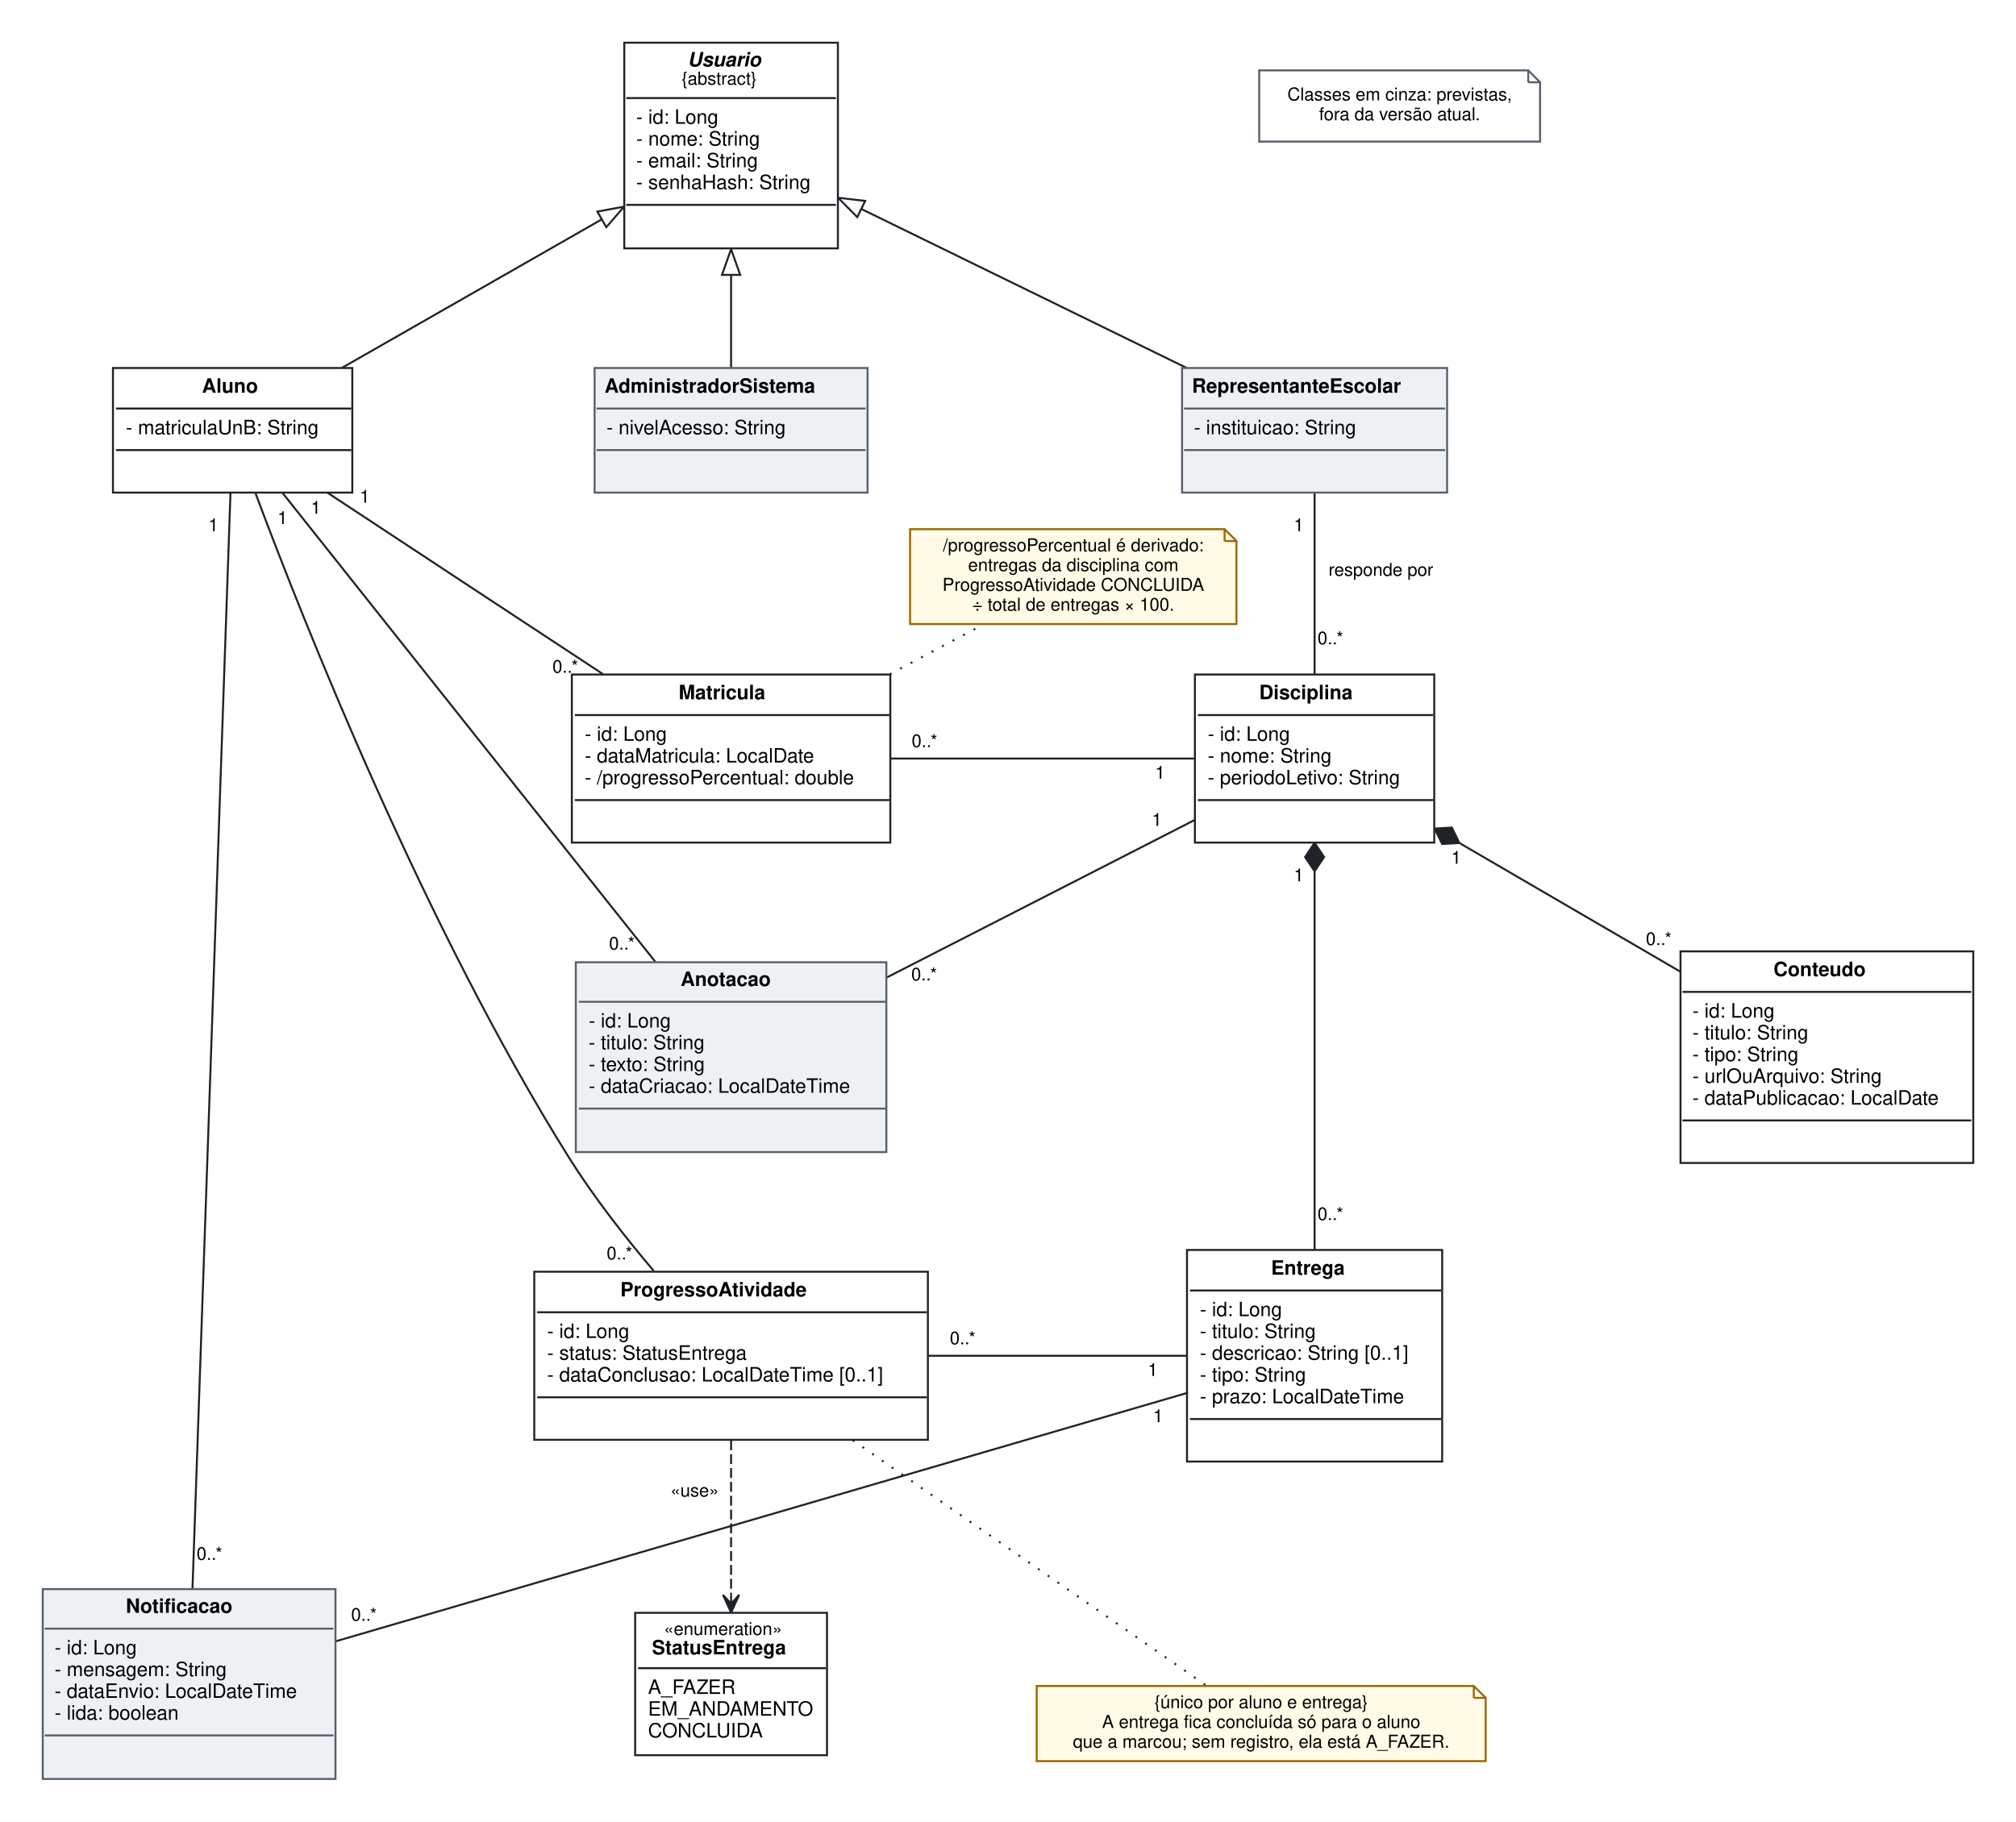
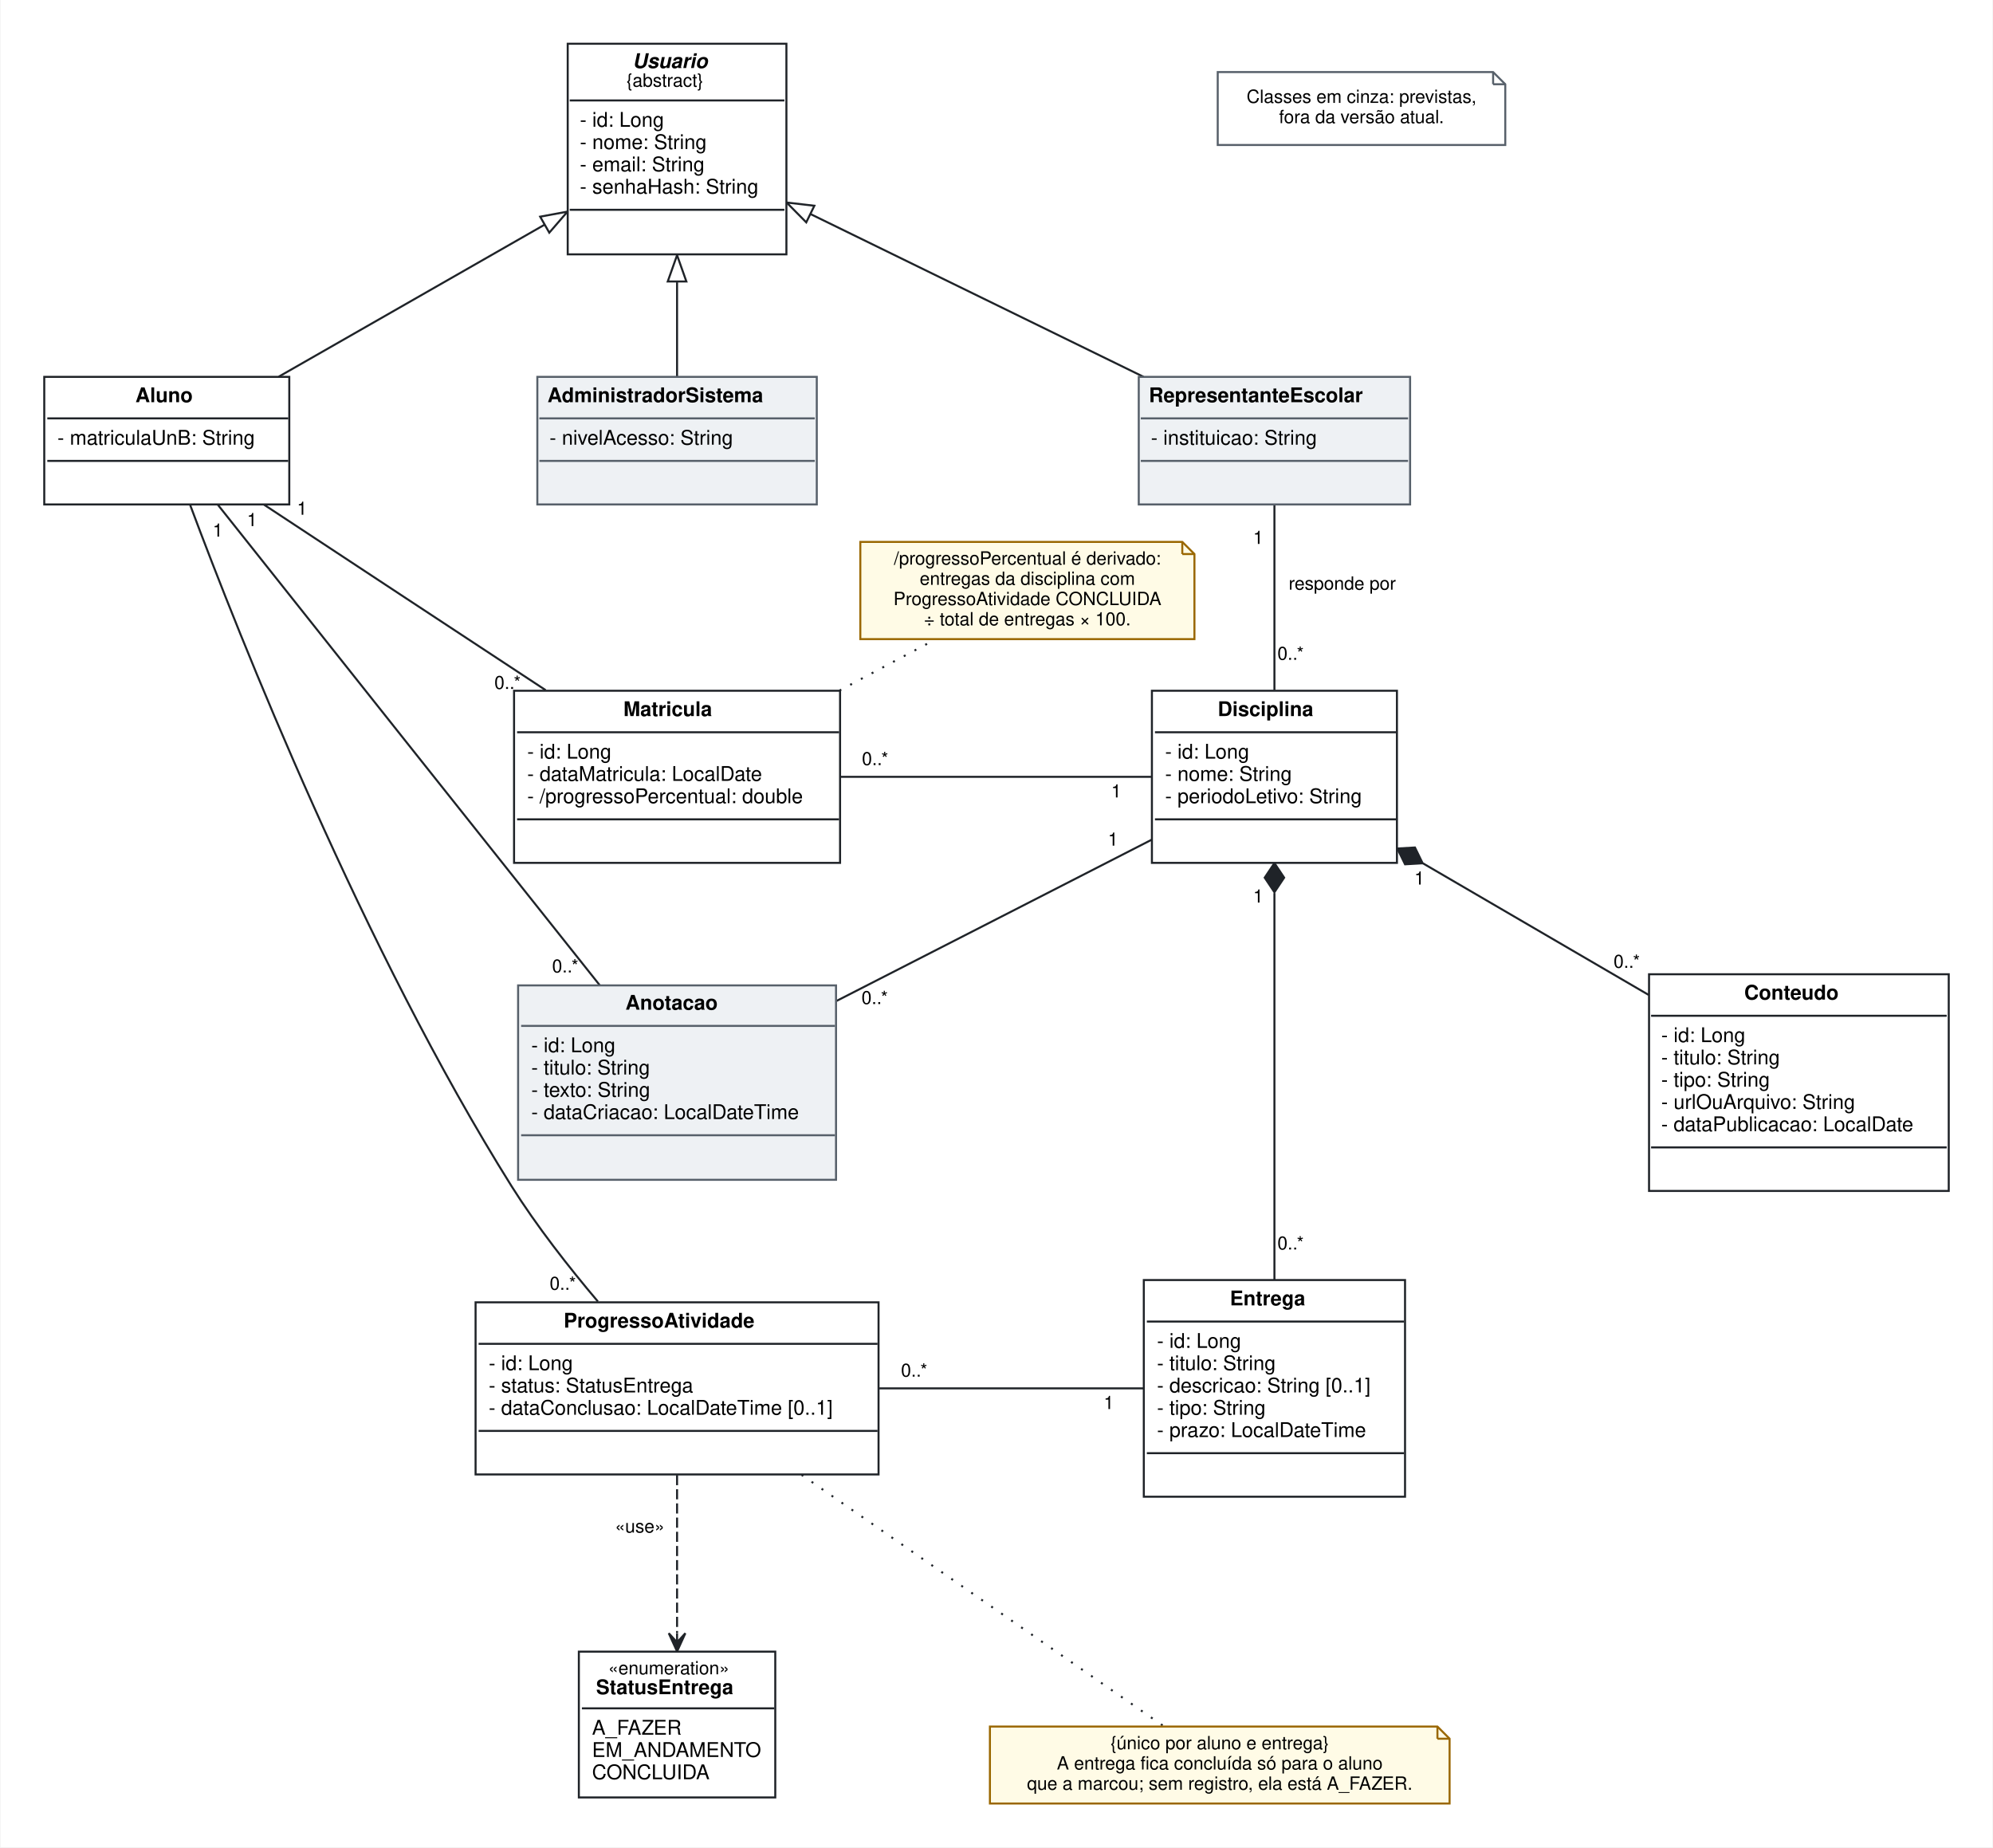
- <svg xmlns="http://www.w3.org/2000/svg" font-family="Helvetica,Arial,sans-serif" width="1019pt" height="921pt" viewBox="0 0 1019.2 921.2">
-   <g transform="scale(1 1) rotate(0) translate(21.6 899.6)">
-     <polygon fill="white" stroke="transparent" points="-21.6,21.6 -21.6,-899.6 997.6,-899.6 997.6,21.6 -21.6,21.6" />
-     <g>
-       <path fill="none" stroke="#1f2328" d="M282.5,-788.6C241.8,-765.3 189.9,-735.7 151.3,-713.6" />
-       <polygon fill="none" stroke="#1f2328" points="280.4,-792.6 293.9,-795.1 284.9,-784.7 280.4,-792.6" />
-     </g>
-     <g>
-       <path fill="none" stroke="#1f2328" d="M413.9,-793.9C463,-769.9 529.7,-737.3 578.4,-713.5" />
-       <polygon fill="none" stroke="#1f2328" points="411.8,-789.8 402.1,-799.6 415.8,-798 411.8,-789.8" />
-     </g>
-     <g>
-       <path fill="none" stroke="#1f2328" d="M348,-760.2C348,-744 348,-727.4 348,-713.6" />
-       <polygon fill="none" stroke="#1f2328" points="343.4,-760.6 348,-773.6 352.6,-760.6 343.4,-760.6" />
-     </g>
-     <g>
-       <path fill="none" stroke="#1f2328" d="M144,-650.4C183.4,-624.4 239.6,-587.4 283.1,-558.8" />
-       <text text-anchor="middle" x="264.2" y="-559.4" font-size="9">0..*</text>
-       <text text-anchor="middle" x="162.8" y="-645.4" font-size="9">1</text>
-     </g>
-     <g>
-       <path fill="none" stroke="#1f2328" d="M107.6,-650.1C132.1,-584.5 193,-430.8 266.3,-313.8 278.7,-294.1 294.5,-273.9 308.9,-256.9" />
-       <text text-anchor="middle" x="291.6" y="-262.7" font-size="9">0..*</text>
-       <text text-anchor="middle" x="121.2" y="-634.6" font-size="9">1</text>
-     </g>
-     <g>
-       <path fill="none" stroke="#1f2328" d="M121.1,-650.5C165.3,-594.8 257.5,-478.8 309.8,-413.1" />
-       <text text-anchor="middle" x="292.8" y="-419.4" font-size="9">0..*</text>
-       <text text-anchor="middle" x="138.1" y="-639.8" font-size="9">1</text>
-     </g>
-     <g>
-       <path fill="none" stroke="#1f2328" d="M94.9,-650.1C91.3,-546.7 80,-219.8 75.7,-96.1" />
-       <text text-anchor="middle" x="84.3" y="-110.8" font-size="9">0..*</text>
-       <text text-anchor="middle" x="86.3" y="-631" font-size="9">1</text>
-     </g>
-     <g>
-       <path fill="none" stroke="#1f2328" d="M643,-650.4C643,-624.4 643,-587.4 643,-558.8" />
-       <text text-anchor="middle" x="676.5" y="-608.4" font-size="9">  responde por</text>
-       <text text-anchor="middle" x="651" y="-573.8" font-size="9">0..*</text>
-       <text text-anchor="middle" x="635" y="-631" font-size="9">1</text>
-     </g>
-     <g>
-       <path fill="none" stroke="#1f2328" d="M428.6,-516C477.1,-516 537.7,-516 582.1,-516" />
-       <text text-anchor="middle" x="564.9" y="-505.8" font-size="9">1</text>
-       <text text-anchor="middle" x="445.8" y="-521.8" font-size="9">0..*</text>
-     </g>
-     <g>
-       <path fill="none" stroke="#1f2328" stroke-dasharray="1,5" d="M428.2,-558.6C444.4,-567.3 461,-576.1 475.5,-583.8" />
-     </g>
-     <g>
-       <path fill="none" stroke="#1f2328" d="M643,-458.6C643,-403.6 643,-321.3 643,-267.6" />
-       <polygon fill="#1f2328" stroke="#1f2328" points="643,-459 647.8,-466.2 643,-473.4 638.2,-466.2 643,-459" />
-       <text text-anchor="middle" x="651" y="-282.6" font-size="9">0..*</text>
-       <text text-anchor="middle" x="635" y="-453.9" font-size="9">1</text>
-     </g>
-     <g>
-       <path fill="none" stroke="#1f2328" d="M716.2,-473.3C751.1,-453 792.8,-428.7 827.8,-408.3" />
-       <polygon fill="#1f2328" stroke="#1f2328" points="716.2,-473.3 712.4,-481.1 703.7,-480.6 707.5,-472.8 716.2,-473.3" />
-       <text text-anchor="middle" x="817" y="-421.7" font-size="9">0..*</text>
-       <text text-anchor="middle" x="714.6" y="-462.8" font-size="9">1</text>
-     </g>
-     <g>
-       <path fill="none" stroke="#1f2328" d="M447.9,-214C491,-214 540.2,-214 578.4,-214" />
-       <text text-anchor="middle" x="561.2" y="-203.8" font-size="9">1</text>
-       <text text-anchor="middle" x="465.1" y="-219.8" font-size="9">0..*</text>
-     </g>
-     <g>
-       <path fill="none" stroke="#1f2328" stroke-dasharray="5,2" d="M348,-171.2C348,-147.3 348,-117.5 348,-93.2" />
-       <polygon fill="#1f2328" stroke="#1f2328" points="348,-84.1 352.1,-93.1 348,-88.6 348,-93.1 348,-93.1 348,-93.1 348,-88.6 343.9,-93.1 348,-84.1 348,-84.1" />
-       <text text-anchor="middle" x="329.6" y="-142.8" font-size="9">«use»</text>
-     </g>
-     <g>
-       <path fill="none" stroke="#1f2328" stroke-dasharray="1,5" d="M409.5,-171.3C465.7,-132.3 546.4,-76.3 588.3,-47.2" />
-     </g>
-     <g>
-       <path fill="none" stroke="#1f2328" d="M426.7,-405.3C475.5,-430.2 537.3,-461.9 582.3,-484.9" />
-       <text text-anchor="middle" x="563.3" y="-482" font-size="9">1</text>
-       <text text-anchor="middle" x="445.6" y="-403.8" font-size="9">0..*</text>
-     </g>
-     <g>
-       <path fill="none" stroke="#1f2328" d="M148.1,-69.6C260.4,-102.4 471.7,-164 578.2,-195.1" />
-       <text text-anchor="middle" x="563.9" y="-180.4" font-size="9">1</text>
-       <text text-anchor="middle" x="162.4" y="-80" font-size="9">0..*</text>
-     </g>
-     <g>
-       <polygon fill="#ffffff" stroke="transparent" points="294,-774 294,-878 402,-878 402,-774 294,-774" />
-       <text text-anchor="start" x="326" y="-866" font-weight="bold" font-style="italic" font-size="10">Usuario</text>
-       <text text-anchor="start" x="323" y="-856.8" font-size="9">{abstract}</text>
-       <polyline fill="none" stroke="#1f2328" points="401,-850 295,-850 " />
-       <text text-anchor="start" x="300" y="-837" font-size="10">- id: Long</text>
-       <text text-anchor="start" x="300" y="-826" font-size="10">- nome: String</text>
-       <text text-anchor="start" x="300" y="-815" font-size="10">- email: String</text>
-       <text text-anchor="start" x="300" y="-804" font-size="10">- senhaHash: String</text>
-       <polyline fill="none" stroke="#1f2328" points="401,-796 295,-796 " />
-       <text text-anchor="start" x="346" y="-783" font-size="10" />
-       <polygon fill="none" stroke="#1f2328" points="294,-774 294,-878 402,-878 402,-774 294,-774" />
-     </g>
-     <g>
-       <polygon fill="#ffffff" stroke="transparent" points="35.5,-650.5 35.5,-713.5 156.5,-713.5 156.5,-650.5 35.5,-650.5" />
-       <text text-anchor="start" x="80.5" y="-701" font-weight="bold" font-size="10">Aluno</text>
-       <polyline fill="none" stroke="#1f2328" points="156,-693 37,-693 " />
-       <text text-anchor="start" x="42" y="-680" font-size="10">- matriculaUnB: String</text>
-       <polyline fill="none" stroke="#1f2328" points="156,-672 37,-672 " />
-       <text text-anchor="start" x="94.5" y="-659" font-size="10" />
-       <polygon fill="none" stroke="#1f2328" points="35.5,-650.5 35.5,-713.5 156.5,-713.5 156.5,-650.5 35.5,-650.5" />
-     </g>
-     <g>
-       <polygon fill="#eef1f4" stroke="transparent" points="576,-650.5 576,-713.5 710,-713.5 710,-650.5 576,-650.5" />
-       <text text-anchor="start" x="581" y="-701" font-weight="bold" font-size="10">RepresentanteEscolar</text>
-       <polyline fill="none" stroke="#57606a" points="709,-693 577,-693 " />
-       <text text-anchor="start" x="582" y="-680" font-size="10">- instituicao: String</text>
-       <polyline fill="none" stroke="#57606a" points="709,-672 577,-672 " />
-       <text text-anchor="start" x="641" y="-659" font-size="10" />
-       <polygon fill="none" stroke="#57606a" points="576,-650.5 576,-713.5 710,-713.5 710,-650.5 576,-650.5" />
-     </g>
-     <g>
-       <polygon fill="#eef1f4" stroke="transparent" points="279,-650.5 279,-713.5 417,-713.5 417,-650.5 279,-650.5" />
-       <text text-anchor="start" x="284" y="-701" font-weight="bold" font-size="10">AdministradorSistema</text>
-       <polyline fill="none" stroke="#57606a" points="416,-693 280,-693 " />
-       <text text-anchor="start" x="285" y="-680" font-size="10">- nivelAcesso: String</text>
-       <polyline fill="none" stroke="#57606a" points="416,-672 280,-672 " />
-       <text text-anchor="start" x="346" y="-659" font-size="10" />
-       <polygon fill="none" stroke="#57606a" points="279,-650.5 279,-713.5 417,-713.5 417,-650.5 279,-650.5" />
-     </g>
-     <g>
-       <polygon fill="#ffffff" stroke="transparent" points="267.5,-473.5 267.5,-558.5 428.5,-558.5 428.5,-473.5 267.5,-473.5" />
-       <text text-anchor="start" x="321.5" y="-546" font-weight="bold" font-size="10">Matricula</text>
-       <polyline fill="none" stroke="#1f2328" points="428,-538 269,-538 " />
-       <text text-anchor="start" x="274" y="-525" font-size="10">- id: Long</text>
-       <text text-anchor="start" x="274" y="-514" font-size="10">- dataMatricula: LocalDate</text>
-       <text text-anchor="start" x="274" y="-503" font-size="10">- /progressoPercentual: double</text>
-       <polyline fill="none" stroke="#1f2328" points="428,-495 269,-495 " />
-       <text text-anchor="start" x="346.5" y="-482" font-size="10" />
-       <polygon fill="none" stroke="#1f2328" points="267.5,-473.5 267.5,-558.5 428.5,-558.5 428.5,-473.5 267.5,-473.5" />
-     </g>
-     <g>
-       <polygon fill="#ffffff" stroke="transparent" points="582.5,-473.5 582.5,-558.5 703.5,-558.5 703.5,-473.5 582.5,-473.5" />
-       <text text-anchor="start" x="615" y="-546" font-weight="bold" font-size="10">Disciplina</text>
-       <polyline fill="none" stroke="#1f2328" points="703,-538 584,-538 " />
-       <text text-anchor="start" x="589" y="-525" font-size="10">- id: Long</text>
-       <text text-anchor="start" x="589" y="-514" font-size="10">- nome: String</text>
-       <text text-anchor="start" x="589" y="-503" font-size="10">- periodoLetivo: String</text>
-       <polyline fill="none" stroke="#1f2328" points="703,-495 584,-495 " />
-       <text text-anchor="start" x="641.5" y="-482" font-size="10" />
-       <polygon fill="none" stroke="#1f2328" points="582.5,-473.5 582.5,-558.5 703.5,-558.5 703.5,-473.5 582.5,-473.5" />
-     </g>
-     <g>
-       <polygon fill="#ffffff" stroke="transparent" points="578.5,-160.5 578.5,-267.5 707.5,-267.5 707.5,-160.5 578.5,-160.5" />
-       <text text-anchor="start" x="621" y="-255" font-weight="bold" font-size="10">Entrega</text>
-       <polyline fill="none" stroke="#1f2328" points="707,-247 580,-247 " />
-       <text text-anchor="start" x="585" y="-234" font-size="10">- id: Long</text>
-       <text text-anchor="start" x="585" y="-223" font-size="10">- titulo: String</text>
-       <text text-anchor="start" x="585" y="-212" font-size="10">- descricao: String [0..1]</text>
-       <text text-anchor="start" x="585" y="-201" font-size="10">- tipo: String</text>
-       <text text-anchor="start" x="585" y="-190" font-size="10">- prazo: LocalDateTime</text>
-       <polyline fill="none" stroke="#1f2328" points="707,-182 580,-182 " />
-       <text text-anchor="start" x="641.5" y="-169" font-size="10" />
-       <polygon fill="none" stroke="#1f2328" points="578.5,-160.5 578.5,-267.5 707.5,-267.5 707.5,-160.5 578.5,-160.5" />
-     </g>
-     <g>
-       <polygon fill="#ffffff" stroke="transparent" points="828,-311.5 828,-418.5 976,-418.5 976,-311.5 828,-311.5" />
-       <text text-anchor="start" x="875" y="-406" font-weight="bold" font-size="10">Conteudo</text>
-       <polyline fill="none" stroke="#1f2328" points="975,-398 829,-398 " />
-       <text text-anchor="start" x="834" y="-385" font-size="10">- id: Long</text>
-       <text text-anchor="start" x="834" y="-374" font-size="10">- titulo: String</text>
-       <text text-anchor="start" x="834" y="-363" font-size="10">- tipo: String</text>
-       <text text-anchor="start" x="834" y="-352" font-size="10">- urlOuArquivo: String</text>
-       <text text-anchor="start" x="834" y="-341" font-size="10">- dataPublicacao: LocalDate</text>
-       <polyline fill="none" stroke="#1f2328" points="975,-333 829,-333 " />
-       <text text-anchor="start" x="900" y="-320" font-size="10" />
-       <polygon fill="none" stroke="#1f2328" points="828,-311.5 828,-418.5 976,-418.5 976,-311.5 828,-311.5" />
-     </g>
-     <g>
-       <polygon fill="#ffffff" stroke="transparent" points="248.5,-171.5 248.5,-256.5 447.5,-256.5 447.5,-171.5 248.5,-171.5" />
-       <text text-anchor="start" x="292" y="-244" font-weight="bold" font-size="10">ProgressoAtividade</text>
-       <polyline fill="none" stroke="#1f2328" points="447,-236 250,-236 " />
-       <text text-anchor="start" x="255" y="-223" font-size="10">- id: Long</text>
-       <text text-anchor="start" x="255" y="-212" font-size="10">- status: StatusEntrega</text>
-       <text text-anchor="start" x="255" y="-201" font-size="10">- dataConclusao: LocalDateTime [0..1]</text>
-       <polyline fill="none" stroke="#1f2328" points="447,-193 250,-193 " />
-       <text text-anchor="start" x="346.5" y="-180" font-size="10" />
-       <polygon fill="none" stroke="#1f2328" points="248.5,-171.5 248.5,-256.5 447.5,-256.5 447.5,-171.5 248.5,-171.5" />
-     </g>
-     <g>
-       <polygon fill="#ffffff" stroke="transparent" points="299.5,-12 299.5,-84 396.5,-84 396.5,-12 299.5,-12" />
-       <text text-anchor="start" x="314" y="-72.8" font-size="9">«enumeration»</text>
-       <text text-anchor="start" x="308" y="-63" font-weight="bold" font-size="10">StatusEntrega</text>
-       <polyline fill="none" stroke="#1f2328" points="396,-56 301,-56 " />
-       <text text-anchor="start" x="306" y="-43" font-size="10">A_FAZER</text>
-       <text text-anchor="start" x="306" y="-32" font-size="10">EM_ANDAMENTO</text>
-       <text text-anchor="start" x="306" y="-21" font-size="10">CONCLUIDA</text>
-       <polygon fill="none" stroke="#1f2328" points="299.5,-12 299.5,-84 396.5,-84 396.5,-12 299.5,-12" />
-     </g>
-     <g>
-       <polygon fill="#eef1f4" stroke="transparent" points="269.5,-317 269.5,-413 426.5,-413 426.5,-317 269.5,-317" />
-       <text text-anchor="start" x="322.5" y="-401" font-weight="bold" font-size="10">Anotacao</text>
-       <polyline fill="none" stroke="#57606a" points="426,-393 271,-393 " />
-       <text text-anchor="start" x="276" y="-380" font-size="10">- id: Long</text>
-       <text text-anchor="start" x="276" y="-369" font-size="10">- titulo: String</text>
-       <text text-anchor="start" x="276" y="-358" font-size="10">- texto: String</text>
-       <text text-anchor="start" x="276" y="-347" font-size="10">- dataCriacao: LocalDateTime</text>
-       <polyline fill="none" stroke="#57606a" points="426,-339 271,-339 " />
-       <text text-anchor="start" x="346.5" y="-326" font-size="10" />
-       <polygon fill="none" stroke="#57606a" points="269.5,-317 269.5,-413 426.5,-413 426.5,-317 269.5,-317" />
-     </g>
-     <g>
-       <polygon fill="#eef1f4" stroke="transparent" points="0,0 0,-96 148,-96 148,0 0,0" />
-       <text text-anchor="start" x="42" y="-84" font-weight="bold" font-size="10">Notificacao</text>
-       <polyline fill="none" stroke="#57606a" points="147,-76 1,-76 " />
-       <text text-anchor="start" x="6" y="-63" font-size="10">- id: Long</text>
-       <text text-anchor="start" x="6" y="-52" font-size="10">- mensagem: String</text>
-       <text text-anchor="start" x="6" y="-41" font-size="10">- dataEnvio: LocalDateTime</text>
-       <text text-anchor="start" x="6" y="-30" font-size="10">- lida: boolean</text>
-       <polyline fill="none" stroke="#57606a" points="147,-22 1,-22 " />
-       <text text-anchor="start" x="72" y="-9" font-size="10" />
-       <polygon fill="none" stroke="#57606a" points="0,0 0,-96 148,-96 148,0 0,0" />
-     </g>
-     <g>
-       <polygon fill="#fffbe6" stroke="#9a6700" points="723.5,-47 502.5,-47 502.5,-9 729.5,-9 729.5,-41 723.5,-47" />
-       <polyline fill="none" stroke="#9a6700" points="723.5,-47 723.5,-41 " />
-       <polyline fill="none" stroke="#9a6700" points="729.5,-41 723.5,-41 " />
-       <text text-anchor="middle" x="616" y="-35.8" font-size="9">{único por aluno e entrega}</text>
-       <text text-anchor="middle" x="616" y="-25.8" font-size="9">A entrega fica concluída só para o aluno</text>
-       <text text-anchor="middle" x="616" y="-15.8" font-size="9">que a marcou; sem registro, ela está A_FAZER.</text>
-     </g>
-     <g>
-       <polygon fill="#fffbe6" stroke="#9a6700" points="597.5,-632 438.5,-632 438.5,-584 603.5,-584 603.5,-626 597.5,-632" />
-       <polyline fill="none" stroke="#9a6700" points="597.5,-632 597.5,-626 " />
-       <polyline fill="none" stroke="#9a6700" points="603.5,-626 597.5,-626 " />
-       <text text-anchor="middle" x="521" y="-620.8" font-size="9">/progressoPercentual é derivado:</text>
-       <text text-anchor="middle" x="521" y="-610.8" font-size="9">entregas da disciplina com</text>
-       <text text-anchor="middle" x="521" y="-600.8" font-size="9">ProgressoAtividade CONCLUIDA</text>
-       <text text-anchor="middle" x="521" y="-590.8" font-size="9">÷ total de entregas × 100.</text>
-     </g>
-     <g>
-       <polygon fill="#ffffff" stroke="#57606a" points="751,-864 615,-864 615,-828 757,-828 757,-858 751,-864" />
-       <polyline fill="none" stroke="#57606a" points="751,-864 751,-858 " />
-       <polyline fill="none" stroke="#57606a" points="757,-858 751,-858 " />
-       <text text-anchor="middle" x="686" y="-848.8" font-size="9">Classes em cinza: previstas,</text>
-       <text text-anchor="middle" x="686" y="-838.8" font-size="9">fora da versão atual.</text>
+ <svg xmlns="http://www.w3.org/2000/svg" font-family="Helvetica,Arial,sans-serif" width="984pt" height="912pt" viewBox="0 0 983.7 912.2">
+   <g transform="scale(1 1) rotate(0) translate(21.6 890.6)">
+     <polygon fill="white" stroke="transparent" points="-21.6,21.6 -21.6,-890.6 962.1,-890.6 962.1,21.6 -21.6,21.6" />
+     <g>
+       <path fill="none" stroke="#1f2328" d="M247,-779.6C206.2,-756.3 154.4,-726.7 115.8,-704.6" />
+       <polygon fill="none" stroke="#1f2328" points="244.9,-783.6 258.4,-786.1 249.4,-775.7 244.9,-783.6" />
+     </g>
+     <g>
+       <path fill="none" stroke="#1f2328" d="M378.4,-784.9C427.5,-760.9 494.2,-728.3 542.9,-704.5" />
+       <polygon fill="none" stroke="#1f2328" points="376.3,-780.8 366.6,-790.6 380.3,-789 376.3,-780.8" />
+     </g>
+     <g>
+       <path fill="none" stroke="#1f2328" d="M312.5,-751.2C312.5,-735 312.5,-718.4 312.5,-704.6" />
+       <polygon fill="none" stroke="#1f2328" points="307.9,-751.6 312.5,-764.6 317.1,-751.6 307.9,-751.6" />
+     </g>
+     <g>
+       <path fill="none" stroke="#1f2328" d="M108.5,-641.4C147.9,-615.4 204.1,-578.4 247.6,-549.8" />
+       <text text-anchor="middle" x="228.8" y="-550.4" font-size="9">0..*</text>
+       <text text-anchor="middle" x="127.3" y="-636.4" font-size="9">1</text>
+     </g>
+     <g>
+       <path fill="none" stroke="#1f2328" d="M72.1,-641.1C96.6,-575.5 157.5,-421.8 230.8,-304.8 243.2,-285.1 259,-264.9 273.4,-247.9" />
+       <text text-anchor="middle" x="256.1" y="-253.7" font-size="9">0..*</text>
+       <text text-anchor="middle" x="85.7" y="-625.6" font-size="9">1</text>
+     </g>
+     <g>
+       <path fill="none" stroke="#1f2328" d="M85.6,-641.5C129.8,-585.8 222,-469.8 274.3,-404.1" />
+       <text text-anchor="middle" x="257.3" y="-410.4" font-size="9">0..*</text>
+       <text text-anchor="middle" x="102.6" y="-630.8" font-size="9">1</text>
+     </g>
+     <g>
+       <path fill="none" stroke="#1f2328" d="M607.5,-641.4C607.5,-615.4 607.5,-578.4 607.5,-549.8" />
+       <text text-anchor="middle" x="641" y="-599.4" font-size="9">  responde por</text>
+       <text text-anchor="middle" x="615.5" y="-564.8" font-size="9">0..*</text>
+       <text text-anchor="middle" x="599.5" y="-622" font-size="9">1</text>
+     </g>
+     <g>
+       <path fill="none" stroke="#1f2328" d="M393.1,-507C441.6,-507 502.2,-507 546.6,-507" />
+       <text text-anchor="middle" x="529.4" y="-496.8" font-size="9">1</text>
+       <text text-anchor="middle" x="410.3" y="-512.8" font-size="9">0..*</text>
+     </g>
+     <g>
+       <path fill="none" stroke="#1f2328" stroke-dasharray="1,5" d="M392.7,-549.6C408.9,-558.3 425.5,-567.1 440,-574.8" />
+     </g>
+     <g>
+       <path fill="none" stroke="#1f2328" d="M607.5,-449.6C607.5,-394.6 607.5,-312.3 607.5,-258.6" />
+       <polygon fill="#1f2328" stroke="#1f2328" points="607.5,-450 612.3,-457.2 607.5,-464.4 602.7,-457.2 607.5,-450" />
+       <text text-anchor="middle" x="615.5" y="-273.6" font-size="9">0..*</text>
+       <text text-anchor="middle" x="599.5" y="-444.9" font-size="9">1</text>
+     </g>
+     <g>
+       <path fill="none" stroke="#1f2328" d="M680.8,-464.3C715.6,-444 757.3,-419.7 792.3,-399.3" />
+       <polygon fill="#1f2328" stroke="#1f2328" points="680.7,-464.3 676.9,-472.1 668.2,-471.6 672,-463.8 680.7,-464.3" />
+       <text text-anchor="middle" x="781.5" y="-412.7" font-size="9">0..*</text>
+       <text text-anchor="middle" x="679.1" y="-453.8" font-size="9">1</text>
+     </g>
+     <g>
+       <path fill="none" stroke="#1f2328" d="M412.4,-205C455.5,-205 504.7,-205 542.9,-205" />
+       <text text-anchor="middle" x="525.7" y="-194.8" font-size="9">1</text>
+       <text text-anchor="middle" x="429.6" y="-210.8" font-size="9">0..*</text>
+     </g>
+     <g>
+       <path fill="none" stroke="#1f2328" stroke-dasharray="5,2" d="M312.5,-162.2C312.5,-138.3 312.5,-108.5 312.5,-84.2" />
+       <polygon fill="#1f2328" stroke="#1f2328" points="312.5,-75.1 316.6,-84.1 312.5,-79.6 312.5,-84.1 312.5,-84.1 312.5,-84.1 312.5,-79.6 308.4,-84.1 312.5,-75.1 312.5,-75.1" />
+       <text text-anchor="middle" x="294.1" y="-133.8" font-size="9">«use»</text>
+     </g>
+     <g>
+       <path fill="none" stroke="#1f2328" stroke-dasharray="1,5" d="M374,-162.3C430.2,-123.3 510.9,-67.3 552.8,-38.2" />
+     </g>
+     <g>
+       <path fill="none" stroke="#1f2328" d="M391.2,-396.3C440,-421.2 501.8,-452.9 546.8,-475.9" />
+       <text text-anchor="middle" x="527.8" y="-473" font-size="9">1</text>
+       <text text-anchor="middle" x="410.1" y="-394.8" font-size="9">0..*</text>
+     </g>
+     <g>
+       <polygon fill="#ffffff" stroke="transparent" points="258.5,-765 258.5,-869 366.5,-869 366.5,-765 258.5,-765" />
+       <text text-anchor="start" x="290.5" y="-857" font-weight="bold" font-style="italic" font-size="10">Usuario</text>
+       <text text-anchor="start" x="287.5" y="-847.8" font-size="9">{abstract}</text>
+       <polyline fill="none" stroke="#1f2328" points="365.5,-841 259.5,-841 " />
+       <text text-anchor="start" x="264.5" y="-828" font-size="10">- id: Long</text>
+       <text text-anchor="start" x="264.5" y="-817" font-size="10">- nome: String</text>
+       <text text-anchor="start" x="264.5" y="-806" font-size="10">- email: String</text>
+       <text text-anchor="start" x="264.5" y="-795" font-size="10">- senhaHash: String</text>
+       <polyline fill="none" stroke="#1f2328" points="365.5,-787 259.5,-787 " />
+       <text text-anchor="start" x="310.5" y="-774" font-size="10" />
+       <polygon fill="none" stroke="#1f2328" points="258.5,-765 258.5,-869 366.5,-869 366.5,-765 258.5,-765" />
+     </g>
+     <g>
+       <polygon fill="#ffffff" stroke="transparent" points="0,-641.5 0,-704.5 121,-704.5 121,-641.5 0,-641.5" />
+       <text text-anchor="start" x="45" y="-692" font-weight="bold" font-size="10">Aluno</text>
+       <polyline fill="none" stroke="#1f2328" points="120.5,-684 1.5,-684 " />
+       <text text-anchor="start" x="6.5" y="-671" font-size="10">- matriculaUnB: String</text>
+       <polyline fill="none" stroke="#1f2328" points="120.5,-663 1.5,-663 " />
+       <text text-anchor="start" x="59" y="-650" font-size="10" />
+       <polygon fill="none" stroke="#1f2328" points="0,-641.5 0,-704.5 121,-704.5 121,-641.5 0,-641.5" />
+     </g>
+     <g>
+       <polygon fill="#eef1f4" stroke="transparent" points="540.5,-641.5 540.5,-704.5 674.5,-704.5 674.5,-641.5 540.5,-641.5" />
+       <text text-anchor="start" x="545.5" y="-692" font-weight="bold" font-size="10">RepresentanteEscolar</text>
+       <polyline fill="none" stroke="#57606a" points="673.5,-684 541.5,-684 " />
+       <text text-anchor="start" x="546.5" y="-671" font-size="10">- instituicao: String</text>
+       <polyline fill="none" stroke="#57606a" points="673.5,-663 541.5,-663 " />
+       <text text-anchor="start" x="605.5" y="-650" font-size="10" />
+       <polygon fill="none" stroke="#57606a" points="540.5,-641.5 540.5,-704.5 674.5,-704.5 674.5,-641.5 540.5,-641.5" />
+     </g>
+     <g>
+       <polygon fill="#eef1f4" stroke="transparent" points="243.5,-641.5 243.5,-704.5 381.5,-704.5 381.5,-641.5 243.5,-641.5" />
+       <text text-anchor="start" x="248.5" y="-692" font-weight="bold" font-size="10">AdministradorSistema</text>
+       <polyline fill="none" stroke="#57606a" points="380.5,-684 244.5,-684 " />
+       <text text-anchor="start" x="249.5" y="-671" font-size="10">- nivelAcesso: String</text>
+       <polyline fill="none" stroke="#57606a" points="380.5,-663 244.5,-663 " />
+       <text text-anchor="start" x="310.5" y="-650" font-size="10" />
+       <polygon fill="none" stroke="#57606a" points="243.5,-641.5 243.5,-704.5 381.5,-704.5 381.5,-641.5 243.5,-641.5" />
+     </g>
+     <g>
+       <polygon fill="#ffffff" stroke="transparent" points="232,-464.5 232,-549.5 393,-549.5 393,-464.5 232,-464.5" />
+       <text text-anchor="start" x="286" y="-537" font-weight="bold" font-size="10">Matricula</text>
+       <polyline fill="none" stroke="#1f2328" points="392.5,-529 233.5,-529 " />
+       <text text-anchor="start" x="238.5" y="-516" font-size="10">- id: Long</text>
+       <text text-anchor="start" x="238.5" y="-505" font-size="10">- dataMatricula: LocalDate</text>
+       <text text-anchor="start" x="238.5" y="-494" font-size="10">- /progressoPercentual: double</text>
+       <polyline fill="none" stroke="#1f2328" points="392.5,-486 233.5,-486 " />
+       <text text-anchor="start" x="311" y="-473" font-size="10" />
+       <polygon fill="none" stroke="#1f2328" points="232,-464.5 232,-549.5 393,-549.5 393,-464.5 232,-464.5" />
+     </g>
+     <g>
+       <polygon fill="#ffffff" stroke="transparent" points="547,-464.5 547,-549.5 668,-549.5 668,-464.5 547,-464.5" />
+       <text text-anchor="start" x="579.5" y="-537" font-weight="bold" font-size="10">Disciplina</text>
+       <polyline fill="none" stroke="#1f2328" points="667.5,-529 548.5,-529 " />
+       <text text-anchor="start" x="553.5" y="-516" font-size="10">- id: Long</text>
+       <text text-anchor="start" x="553.5" y="-505" font-size="10">- nome: String</text>
+       <text text-anchor="start" x="553.5" y="-494" font-size="10">- periodoLetivo: String</text>
+       <polyline fill="none" stroke="#1f2328" points="667.5,-486 548.5,-486 " />
+       <text text-anchor="start" x="606" y="-473" font-size="10" />
+       <polygon fill="none" stroke="#1f2328" points="547,-464.5 547,-549.5 668,-549.5 668,-464.5 547,-464.5" />
+     </g>
+     <g>
+       <polygon fill="#ffffff" stroke="transparent" points="543,-151.5 543,-258.5 672,-258.5 672,-151.5 543,-151.5" />
+       <text text-anchor="start" x="585.5" y="-246" font-weight="bold" font-size="10">Entrega</text>
+       <polyline fill="none" stroke="#1f2328" points="671.5,-238 544.5,-238 " />
+       <text text-anchor="start" x="549.5" y="-225" font-size="10">- id: Long</text>
+       <text text-anchor="start" x="549.5" y="-214" font-size="10">- titulo: String</text>
+       <text text-anchor="start" x="549.5" y="-203" font-size="10">- descricao: String [0..1]</text>
+       <text text-anchor="start" x="549.5" y="-192" font-size="10">- tipo: String</text>
+       <text text-anchor="start" x="549.5" y="-181" font-size="10">- prazo: LocalDateTime</text>
+       <polyline fill="none" stroke="#1f2328" points="671.5,-173 544.5,-173 " />
+       <text text-anchor="start" x="606" y="-160" font-size="10" />
+       <polygon fill="none" stroke="#1f2328" points="543,-151.5 543,-258.5 672,-258.5 672,-151.5 543,-151.5" />
+     </g>
+     <g>
+       <polygon fill="#ffffff" stroke="transparent" points="792.5,-302.5 792.5,-409.5 940.5,-409.5 940.5,-302.5 792.5,-302.5" />
+       <text text-anchor="start" x="839.5" y="-397" font-weight="bold" font-size="10">Conteudo</text>
+       <polyline fill="none" stroke="#1f2328" points="939.5,-389 793.5,-389 " />
+       <text text-anchor="start" x="798.5" y="-376" font-size="10">- id: Long</text>
+       <text text-anchor="start" x="798.5" y="-365" font-size="10">- titulo: String</text>
+       <text text-anchor="start" x="798.5" y="-354" font-size="10">- tipo: String</text>
+       <text text-anchor="start" x="798.5" y="-343" font-size="10">- urlOuArquivo: String</text>
+       <text text-anchor="start" x="798.5" y="-332" font-size="10">- dataPublicacao: LocalDate</text>
+       <polyline fill="none" stroke="#1f2328" points="939.5,-324 793.5,-324 " />
+       <text text-anchor="start" x="864.5" y="-311" font-size="10" />
+       <polygon fill="none" stroke="#1f2328" points="792.5,-302.5 792.5,-409.5 940.5,-409.5 940.5,-302.5 792.5,-302.5" />
+     </g>
+     <g>
+       <polygon fill="#ffffff" stroke="transparent" points="213,-162.5 213,-247.5 412,-247.5 412,-162.5 213,-162.5" />
+       <text text-anchor="start" x="256.5" y="-235" font-weight="bold" font-size="10">ProgressoAtividade</text>
+       <polyline fill="none" stroke="#1f2328" points="411.5,-227 214.5,-227 " />
+       <text text-anchor="start" x="219.5" y="-214" font-size="10">- id: Long</text>
+       <text text-anchor="start" x="219.5" y="-203" font-size="10">- status: StatusEntrega</text>
+       <text text-anchor="start" x="219.5" y="-192" font-size="10">- dataConclusao: LocalDateTime [0..1]</text>
+       <polyline fill="none" stroke="#1f2328" points="411.5,-184 214.5,-184 " />
+       <text text-anchor="start" x="311" y="-171" font-size="10" />
+       <polygon fill="none" stroke="#1f2328" points="213,-162.5 213,-247.5 412,-247.5 412,-162.5 213,-162.5" />
+     </g>
+     <g>
+       <polygon fill="#ffffff" stroke="transparent" points="264,-3 264,-75 361,-75 361,-3 264,-3" />
+       <text text-anchor="start" x="278.5" y="-63.8" font-size="9">«enumeration»</text>
+       <text text-anchor="start" x="272.5" y="-54" font-weight="bold" font-size="10">StatusEntrega</text>
+       <polyline fill="none" stroke="#1f2328" points="360.5,-47 265.5,-47 " />
+       <text text-anchor="start" x="270.5" y="-34" font-size="10">A_FAZER</text>
+       <text text-anchor="start" x="270.5" y="-23" font-size="10">EM_ANDAMENTO</text>
+       <text text-anchor="start" x="270.5" y="-12" font-size="10">CONCLUIDA</text>
+       <polygon fill="none" stroke="#1f2328" points="264,-3 264,-75 361,-75 361,-3 264,-3" />
+     </g>
+     <g>
+       <polygon fill="#eef1f4" stroke="transparent" points="234,-308 234,-404 391,-404 391,-308 234,-308" />
+       <text text-anchor="start" x="287" y="-392" font-weight="bold" font-size="10">Anotacao</text>
+       <polyline fill="none" stroke="#57606a" points="390.5,-384 235.5,-384 " />
+       <text text-anchor="start" x="240.5" y="-371" font-size="10">- id: Long</text>
+       <text text-anchor="start" x="240.5" y="-360" font-size="10">- titulo: String</text>
+       <text text-anchor="start" x="240.5" y="-349" font-size="10">- texto: String</text>
+       <text text-anchor="start" x="240.5" y="-338" font-size="10">- dataCriacao: LocalDateTime</text>
+       <polyline fill="none" stroke="#57606a" points="390.5,-330 235.5,-330 " />
+       <text text-anchor="start" x="311" y="-317" font-size="10" />
+       <polygon fill="none" stroke="#57606a" points="234,-308 234,-404 391,-404 391,-308 234,-308" />
+     </g>
+     <g>
+       <polygon fill="#fffbe6" stroke="#9a6700" points="688,-38 467,-38 467,0 694,0 694,-32 688,-38" />
+       <polyline fill="none" stroke="#9a6700" points="688,-38 688,-32 " />
+       <polyline fill="none" stroke="#9a6700" points="694,-32 688,-32 " />
+       <text text-anchor="middle" x="580.5" y="-26.8" font-size="9">{único por aluno e entrega}</text>
+       <text text-anchor="middle" x="580.5" y="-16.8" font-size="9">A entrega fica concluída só para o aluno</text>
+       <text text-anchor="middle" x="580.5" y="-6.8" font-size="9">que a marcou; sem registro, ela está A_FAZER.</text>
+     </g>
+     <g>
+       <polygon fill="#fffbe6" stroke="#9a6700" points="562,-623 403,-623 403,-575 568,-575 568,-617 562,-623" />
+       <polyline fill="none" stroke="#9a6700" points="562,-623 562,-617 " />
+       <polyline fill="none" stroke="#9a6700" points="568,-617 562,-617 " />
+       <text text-anchor="middle" x="485.5" y="-611.8" font-size="9">/progressoPercentual é derivado:</text>
+       <text text-anchor="middle" x="485.5" y="-601.8" font-size="9">entregas da disciplina com</text>
+       <text text-anchor="middle" x="485.5" y="-591.8" font-size="9">ProgressoAtividade CONCLUIDA</text>
+       <text text-anchor="middle" x="485.5" y="-581.8" font-size="9">÷ total de entregas × 100.</text>
+     </g>
+     <g>
+       <polygon fill="#ffffff" stroke="#57606a" points="715.5,-855 579.5,-855 579.5,-819 721.5,-819 721.5,-849 715.5,-855" />
+       <polyline fill="none" stroke="#57606a" points="715.5,-855 715.5,-849 " />
+       <polyline fill="none" stroke="#57606a" points="721.5,-849 715.5,-849 " />
+       <text text-anchor="middle" x="650.5" y="-839.8" font-size="9">Classes em cinza: previstas,</text>
+       <text text-anchor="middle" x="650.5" y="-829.8" font-size="9">fora da versão atual.</text>
    </g>
  </g>
</svg>
